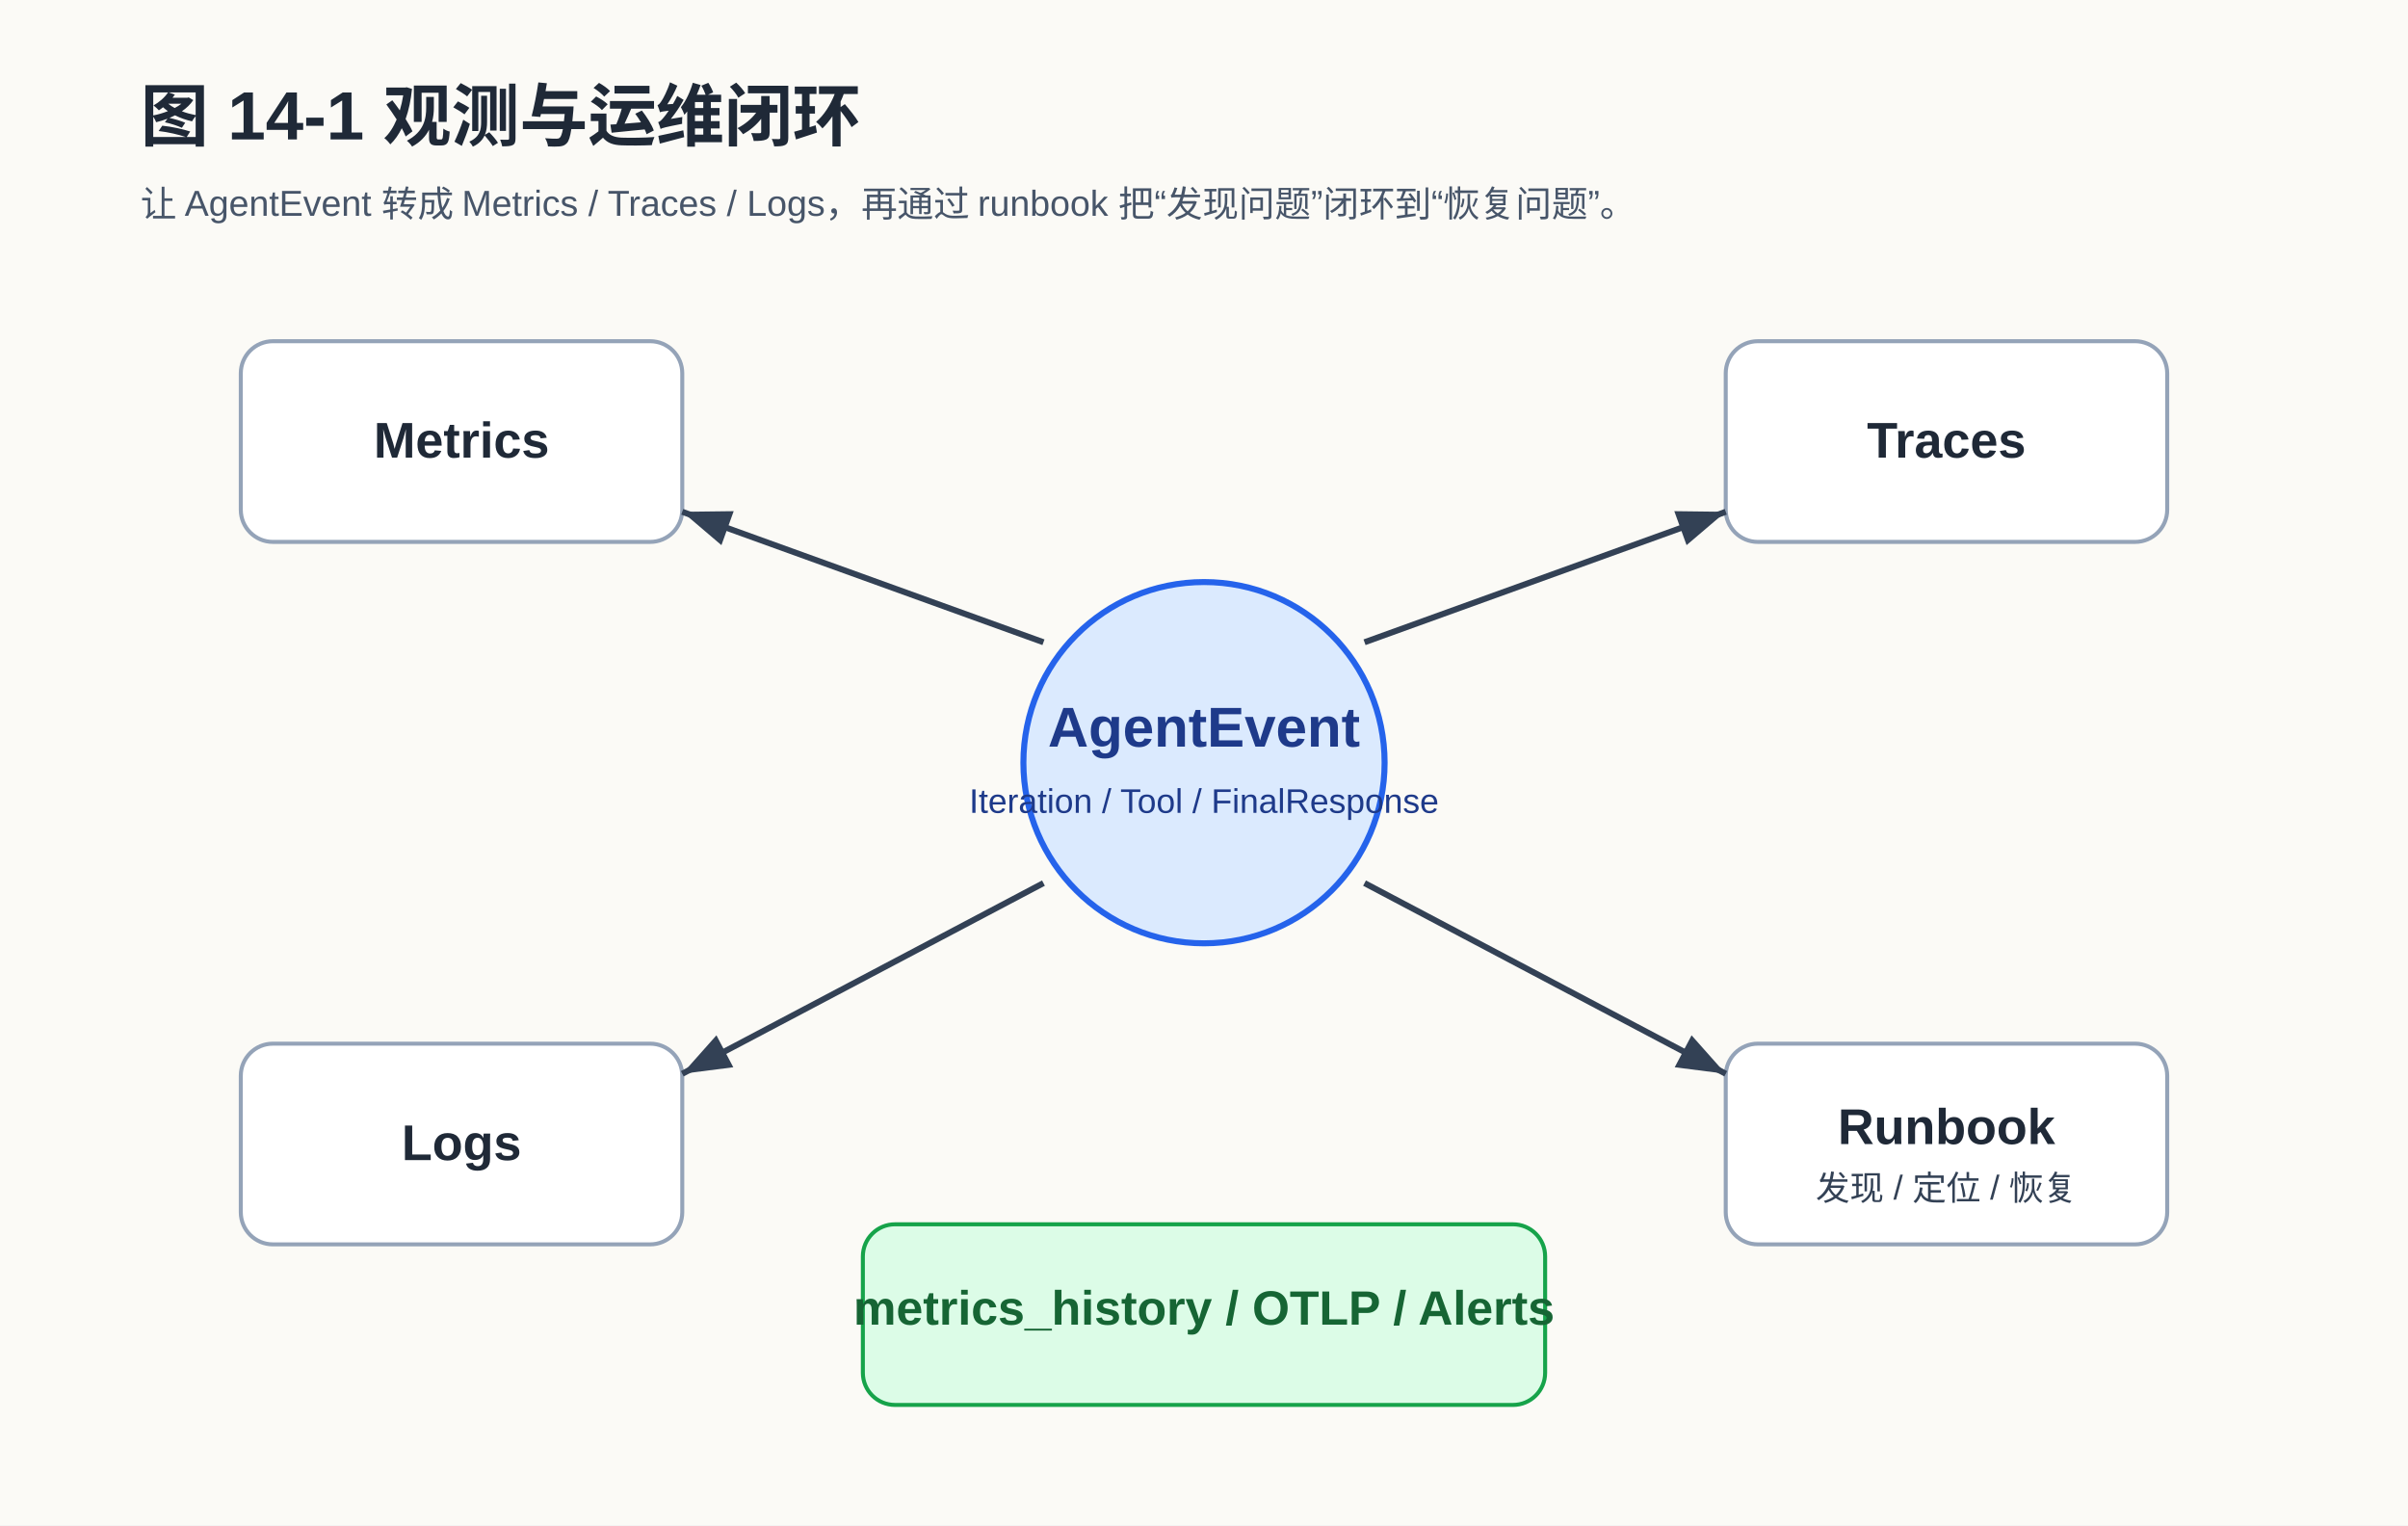
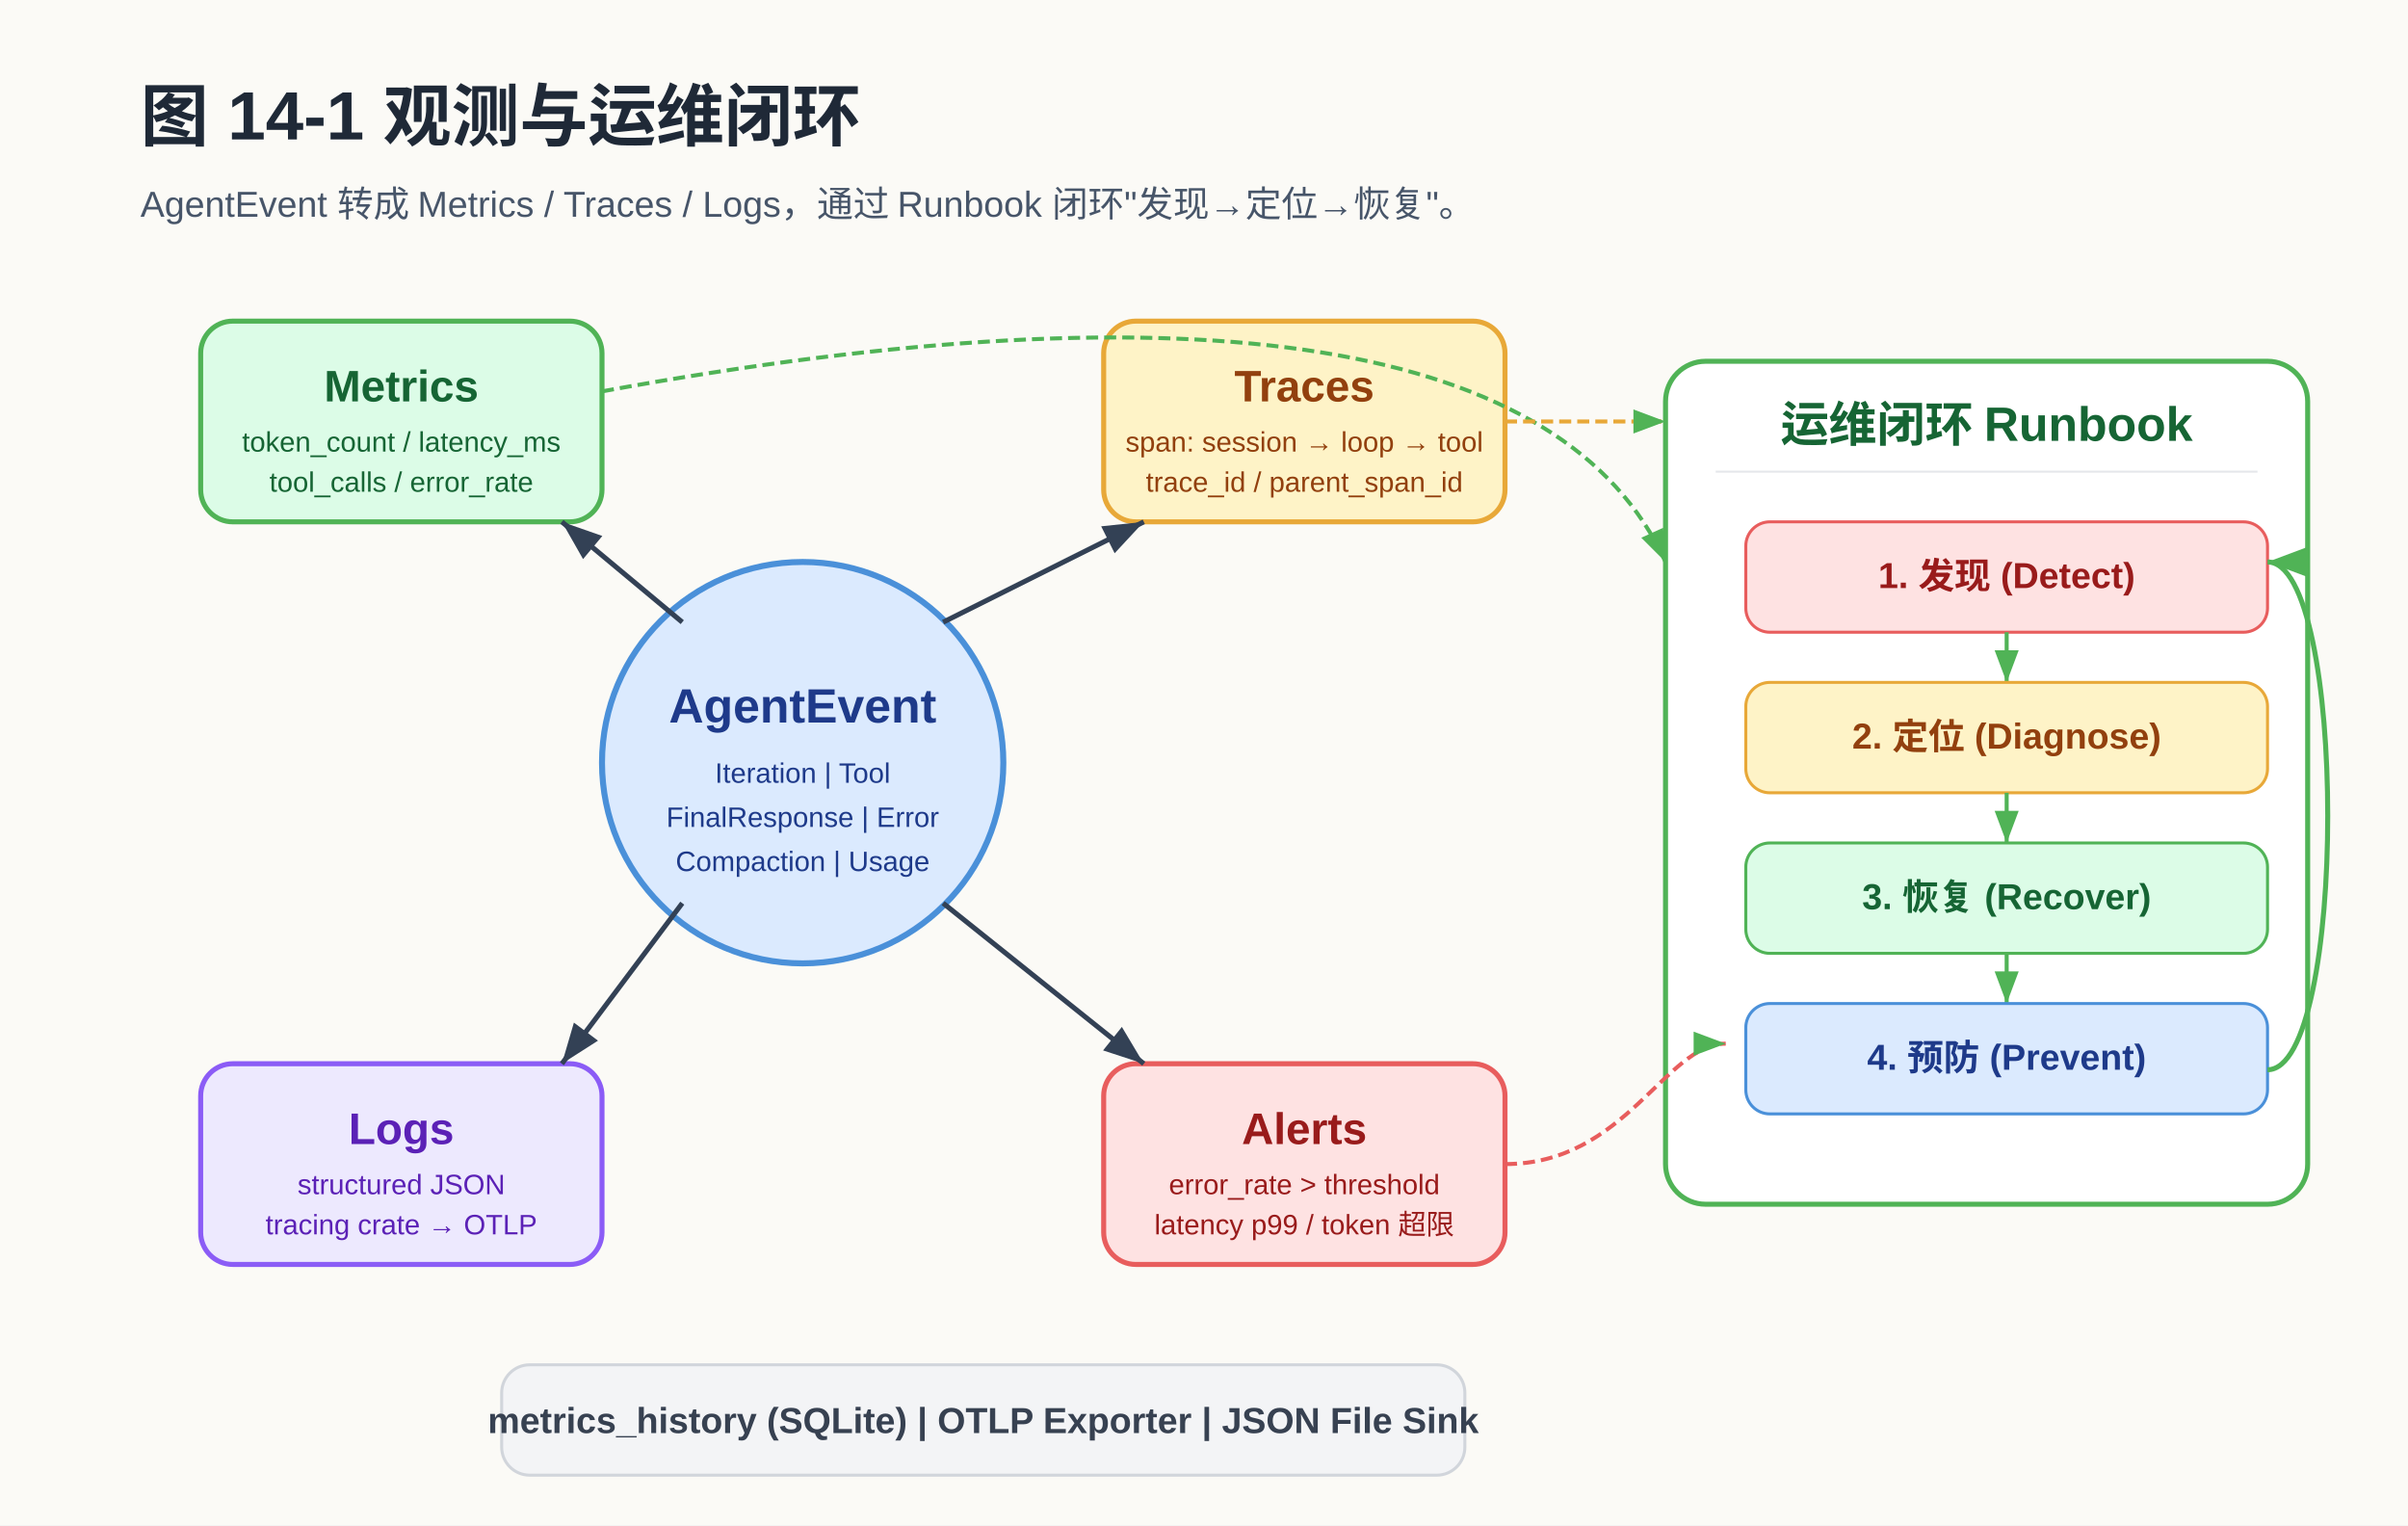
<svg xmlns="http://www.w3.org/2000/svg" width="1200" height="760" viewBox="0 0 1200 760">
-   <rect width="1200" height="760" fill="#fbfaf6" />
-   <text x="70" y="70" font-family="PingFang SC, Arial, sans-serif" font-size="34" font-weight="700" fill="#1f2937">图 14-1  观测与运维闭环</text>
-   <text x="70" y="108" font-family="PingFang SC, Arial, sans-serif" font-size="18" fill="#475569">让 AgentEvent 转成 Metrics / Traces / Logs，再通过 runbook 把“发现问题”闭环到“恢复问题”。</text>
-   <circle cx="600" cy="380" r="90" fill="#dbeafe" stroke="#2563eb" stroke-width="3" />
-   <text x="600" y="372" text-anchor="middle" font-family="PingFang SC, Arial, sans-serif" font-size="28" font-weight="700" fill="#1e3a8a">AgentEvent</text>
-   <text x="600" y="405" text-anchor="middle" font-family="PingFang SC, Arial, sans-serif" font-size="17" fill="#1e3a8a">Iteration / Tool / FinalResponse</text>
-   <rect x="120" y="170" width="220" height="100" rx="16" fill="#ffffff" stroke="#94a3b8" stroke-width="2" />
-   <text x="230" y="228" text-anchor="middle" font-family="PingFang SC, Arial, sans-serif" font-size="25" font-weight="700" fill="#1f2937">Metrics</text>
-   <rect x="860" y="170" width="220" height="100" rx="16" fill="#ffffff" stroke="#94a3b8" stroke-width="2" />
-   <text x="970" y="228" text-anchor="middle" font-family="PingFang SC, Arial, sans-serif" font-size="25" font-weight="700" fill="#1f2937">Traces</text>
-   <rect x="120" y="520" width="220" height="100" rx="16" fill="#ffffff" stroke="#94a3b8" stroke-width="2" />
-   <text x="230" y="578" text-anchor="middle" font-family="PingFang SC, Arial, sans-serif" font-size="25" font-weight="700" fill="#1f2937">Logs</text>
-   <rect x="860" y="520" width="220" height="100" rx="16" fill="#ffffff" stroke="#94a3b8" stroke-width="2" />
-   <text x="970" y="570" text-anchor="middle" font-family="PingFang SC, Arial, sans-serif" font-size="25" font-weight="700" fill="#1f2937">Runbook</text>
-   <text x="970" y="598" text-anchor="middle" font-family="PingFang SC, Arial, sans-serif" font-size="17" fill="#334155">发现 / 定位 / 恢复</text>
-   <path d="M520 320 L340 255" stroke="#334155" stroke-width="3" marker-end="url(#arrow)" />
-   <path d="M680 320 L860 255" stroke="#334155" stroke-width="3" marker-end="url(#arrow)" />
-   <path d="M520 440 L340 535" stroke="#334155" stroke-width="3" marker-end="url(#arrow)" />
-   <path d="M680 440 L860 535" stroke="#334155" stroke-width="3" marker-end="url(#arrow)" />
-   <rect x="430" y="610" width="340" height="90" rx="16" fill="#dcfce7" stroke="#16a34a" stroke-width="2" />
-   <text x="600" y="660" text-anchor="middle" font-family="PingFang SC, Arial, sans-serif" font-size="24" font-weight="700" fill="#166534">metrics_history / OTLP / Alerts</text>
  <defs>
    <marker id="arrow" markerWidth="10" markerHeight="10" refX="8" refY="3" orient="auto">
      <path d="M0,0 L8,3 L0,6 Z" fill="#334155" />
    </marker>
+     <marker id="arrow-green" markerWidth="10" markerHeight="10" refX="8" refY="3" orient="auto">
+       <path d="M0,0 L8,3 L0,6 Z" fill="#50B356" />
+     </marker>
  </defs>
+   <rect width="1200" height="760" fill="#fbfaf6" />
+   <text x="70" y="70" font-family="PingFang SC, Arial, sans-serif" font-size="34" font-weight="700" fill="#1f2937">图 14-1  观测与运维闭环</text>
+   <text x="70" y="108" font-family="PingFang SC, Arial, sans-serif" font-size="18" fill="#475569">AgentEvent 转成 Metrics / Traces / Logs，通过 Runbook 闭环"发现→定位→恢复"。</text>
+   <circle cx="400" cy="380" r="100" fill="#dbeafe" stroke="#4A90D9" stroke-width="3" />
+   <text x="400" y="360" text-anchor="middle" font-family="PingFang SC, Arial, sans-serif" font-size="24" font-weight="700" fill="#1e3a8a">AgentEvent</text>
+   <text x="400" y="390" text-anchor="middle" font-family="PingFang SC, Arial, sans-serif" font-size="14" fill="#1e3a8a">Iteration | Tool</text>
+   <text x="400" y="412" text-anchor="middle" font-family="PingFang SC, Arial, sans-serif" font-size="14" fill="#1e3a8a">FinalResponse | Error</text>
+   <text x="400" y="434" text-anchor="middle" font-family="PingFang SC, Arial, sans-serif" font-size="14" fill="#1e3a8a">Compaction | Usage</text>
+   <rect x="100" y="160" width="200" height="100" rx="16" fill="#dcfce7" stroke="#50B356" stroke-width="2.5" />
+   <text x="200" y="200" text-anchor="middle" font-family="PingFang SC, Arial, sans-serif" font-size="22" font-weight="700" fill="#166534">Metrics</text>
+   <text x="200" y="225" text-anchor="middle" font-family="PingFang SC, Arial, sans-serif" font-size="14" fill="#166534">token_count / latency_ms</text>
+   <text x="200" y="245" text-anchor="middle" font-family="PingFang SC, Arial, sans-serif" font-size="14" fill="#166534">tool_calls / error_rate</text>
+   <path d="M340 310 L280 260" stroke="#334155" stroke-width="2.5" marker-end="url(#arrow)" />
+   <rect x="550" y="160" width="200" height="100" rx="16" fill="#fef3c7" stroke="#E8A838" stroke-width="2.5" />
+   <text x="650" y="200" text-anchor="middle" font-family="PingFang SC, Arial, sans-serif" font-size="22" font-weight="700" fill="#92400e">Traces</text>
+   <text x="650" y="225" text-anchor="middle" font-family="PingFang SC, Arial, sans-serif" font-size="14" fill="#92400e">span: session → loop → tool</text>
+   <text x="650" y="245" text-anchor="middle" font-family="PingFang SC, Arial, sans-serif" font-size="14" fill="#92400e">trace_id / parent_span_id</text>
+   <path d="M470 310 L570 260" stroke="#334155" stroke-width="2.5" marker-end="url(#arrow)" />
+   <rect x="100" y="530" width="200" height="100" rx="16" fill="#ede9fe" stroke="#8B5CF6" stroke-width="2.5" />
+   <text x="200" y="570" text-anchor="middle" font-family="PingFang SC, Arial, sans-serif" font-size="22" font-weight="700" fill="#5b21b6">Logs</text>
+   <text x="200" y="595" text-anchor="middle" font-family="PingFang SC, Arial, sans-serif" font-size="14" fill="#5b21b6">structured JSON</text>
+   <text x="200" y="615" text-anchor="middle" font-family="PingFang SC, Arial, sans-serif" font-size="14" fill="#5b21b6">tracing crate → OTLP</text>
+   <path d="M340 450 L280 530" stroke="#334155" stroke-width="2.5" marker-end="url(#arrow)" />
+   <rect x="550" y="530" width="200" height="100" rx="16" fill="#fee2e2" stroke="#E85D5D" stroke-width="2.5" />
+   <text x="650" y="570" text-anchor="middle" font-family="PingFang SC, Arial, sans-serif" font-size="22" font-weight="700" fill="#991b1b">Alerts</text>
+   <text x="650" y="595" text-anchor="middle" font-family="PingFang SC, Arial, sans-serif" font-size="14" fill="#991b1b">error_rate &gt; threshold</text>
+   <text x="650" y="615" text-anchor="middle" font-family="PingFang SC, Arial, sans-serif" font-size="14" fill="#991b1b">latency p99 / token 超限</text>
+   <path d="M470 450 L570 530" stroke="#334155" stroke-width="2.5" marker-end="url(#arrow)" />
+   <rect x="830" y="180" width="320" height="420" rx="20" fill="#ffffff" stroke="#50B356" stroke-width="2.5" />
+   <text x="990" y="220" text-anchor="middle" font-family="PingFang SC, Arial, sans-serif" font-size="24" font-weight="700" fill="#166534">运维闭环 Runbook</text>
+   <line x1="855" y1="235" x2="1125" y2="235" stroke="#e5e7eb" stroke-width="1" />
+   <rect x="870" y="260" width="260" height="55" rx="12" fill="#fee2e2" stroke="#E85D5D" stroke-width="1.5" />
+   <text x="1000" y="293" text-anchor="middle" font-family="PingFang SC, Arial, sans-serif" font-size="18" font-weight="600" fill="#991b1b">1. 发现 (Detect)</text>
+   <path d="M1000 315 V340" stroke="#50B356" stroke-width="2" marker-end="url(#arrow-green)" />
+   <rect x="870" y="340" width="260" height="55" rx="12" fill="#fef3c7" stroke="#E8A838" stroke-width="1.5" />
+   <text x="1000" y="373" text-anchor="middle" font-family="PingFang SC, Arial, sans-serif" font-size="18" font-weight="600" fill="#92400e">2. 定位 (Diagnose)</text>
+   <path d="M1000 395 V420" stroke="#50B356" stroke-width="2" marker-end="url(#arrow-green)" />
+   <rect x="870" y="420" width="260" height="55" rx="12" fill="#dcfce7" stroke="#50B356" stroke-width="1.5" />
+   <text x="1000" y="453" text-anchor="middle" font-family="PingFang SC, Arial, sans-serif" font-size="18" font-weight="600" fill="#166534">3. 恢复 (Recover)</text>
+   <path d="M1000 475 V500" stroke="#50B356" stroke-width="2" marker-end="url(#arrow-green)" />
+   <rect x="870" y="500" width="260" height="55" rx="12" fill="#dbeafe" stroke="#4A90D9" stroke-width="1.5" />
+   <text x="1000" y="533" text-anchor="middle" font-family="PingFang SC, Arial, sans-serif" font-size="18" font-weight="600" fill="#1e3a8a">4. 预防 (Prevent)</text>
+   <path d="M1130 533 C1170 533, 1170 280, 1130 280" fill="none" stroke="#50B356" stroke-width="2.5" marker-end="url(#arrow-green)" />
+   <path d="M300 195 C600 140, 780 170, 830 280" fill="none" stroke="#50B356" stroke-width="2" stroke-dasharray="6,3" marker-end="url(#arrow-green)" />
+   <path d="M750 210 H830" stroke="#E8A838" stroke-width="2" stroke-dasharray="6,3" marker-end="url(#arrow-green)" />
+   <path d="M750 580 C810 580, 830 520, 860 520" fill="none" stroke="#E85D5D" stroke-width="2" stroke-dasharray="6,3" marker-end="url(#arrow-green)" />
+   <rect x="250" y="680" width="480" height="55" rx="14" fill="#f3f4f6" stroke="#d1d5db" stroke-width="1.5" />
+   <text x="490" y="714" text-anchor="middle" font-family="PingFang SC, Arial, sans-serif" font-size="18" font-weight="600" fill="#374151">metrics_history (SQLite)  |  OTLP Exporter  |  JSON File Sink</text>
</svg>
